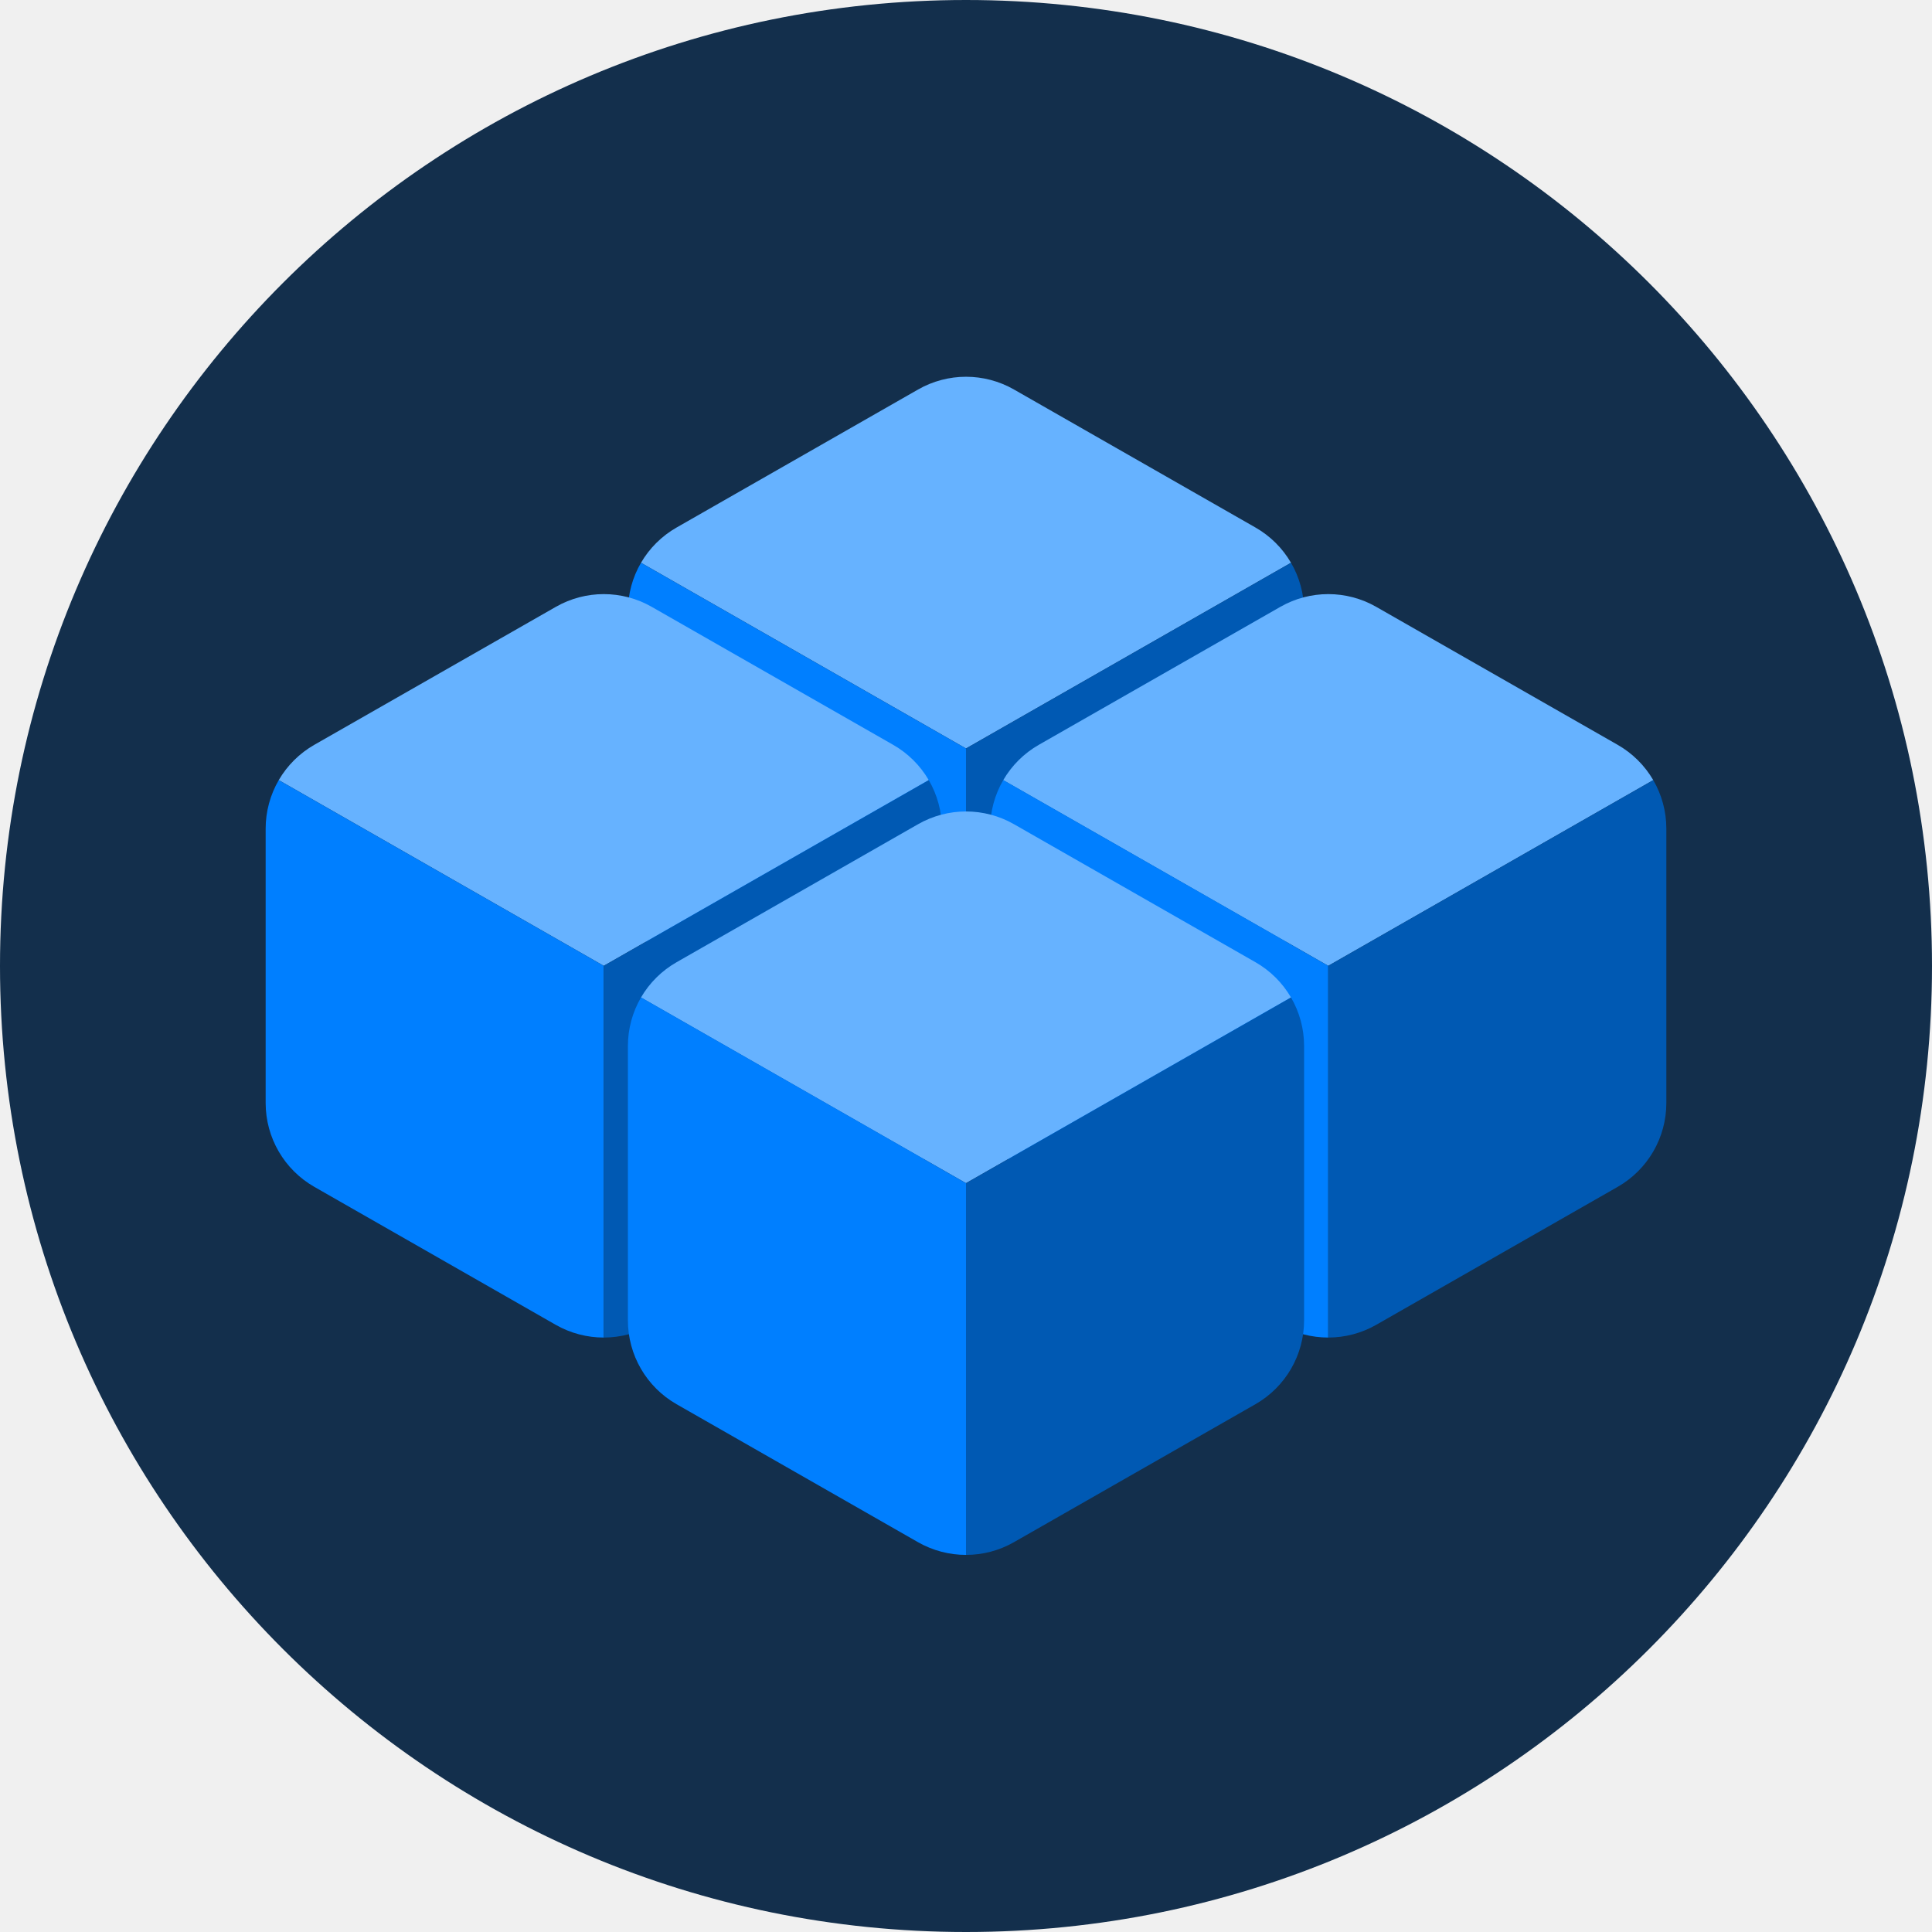
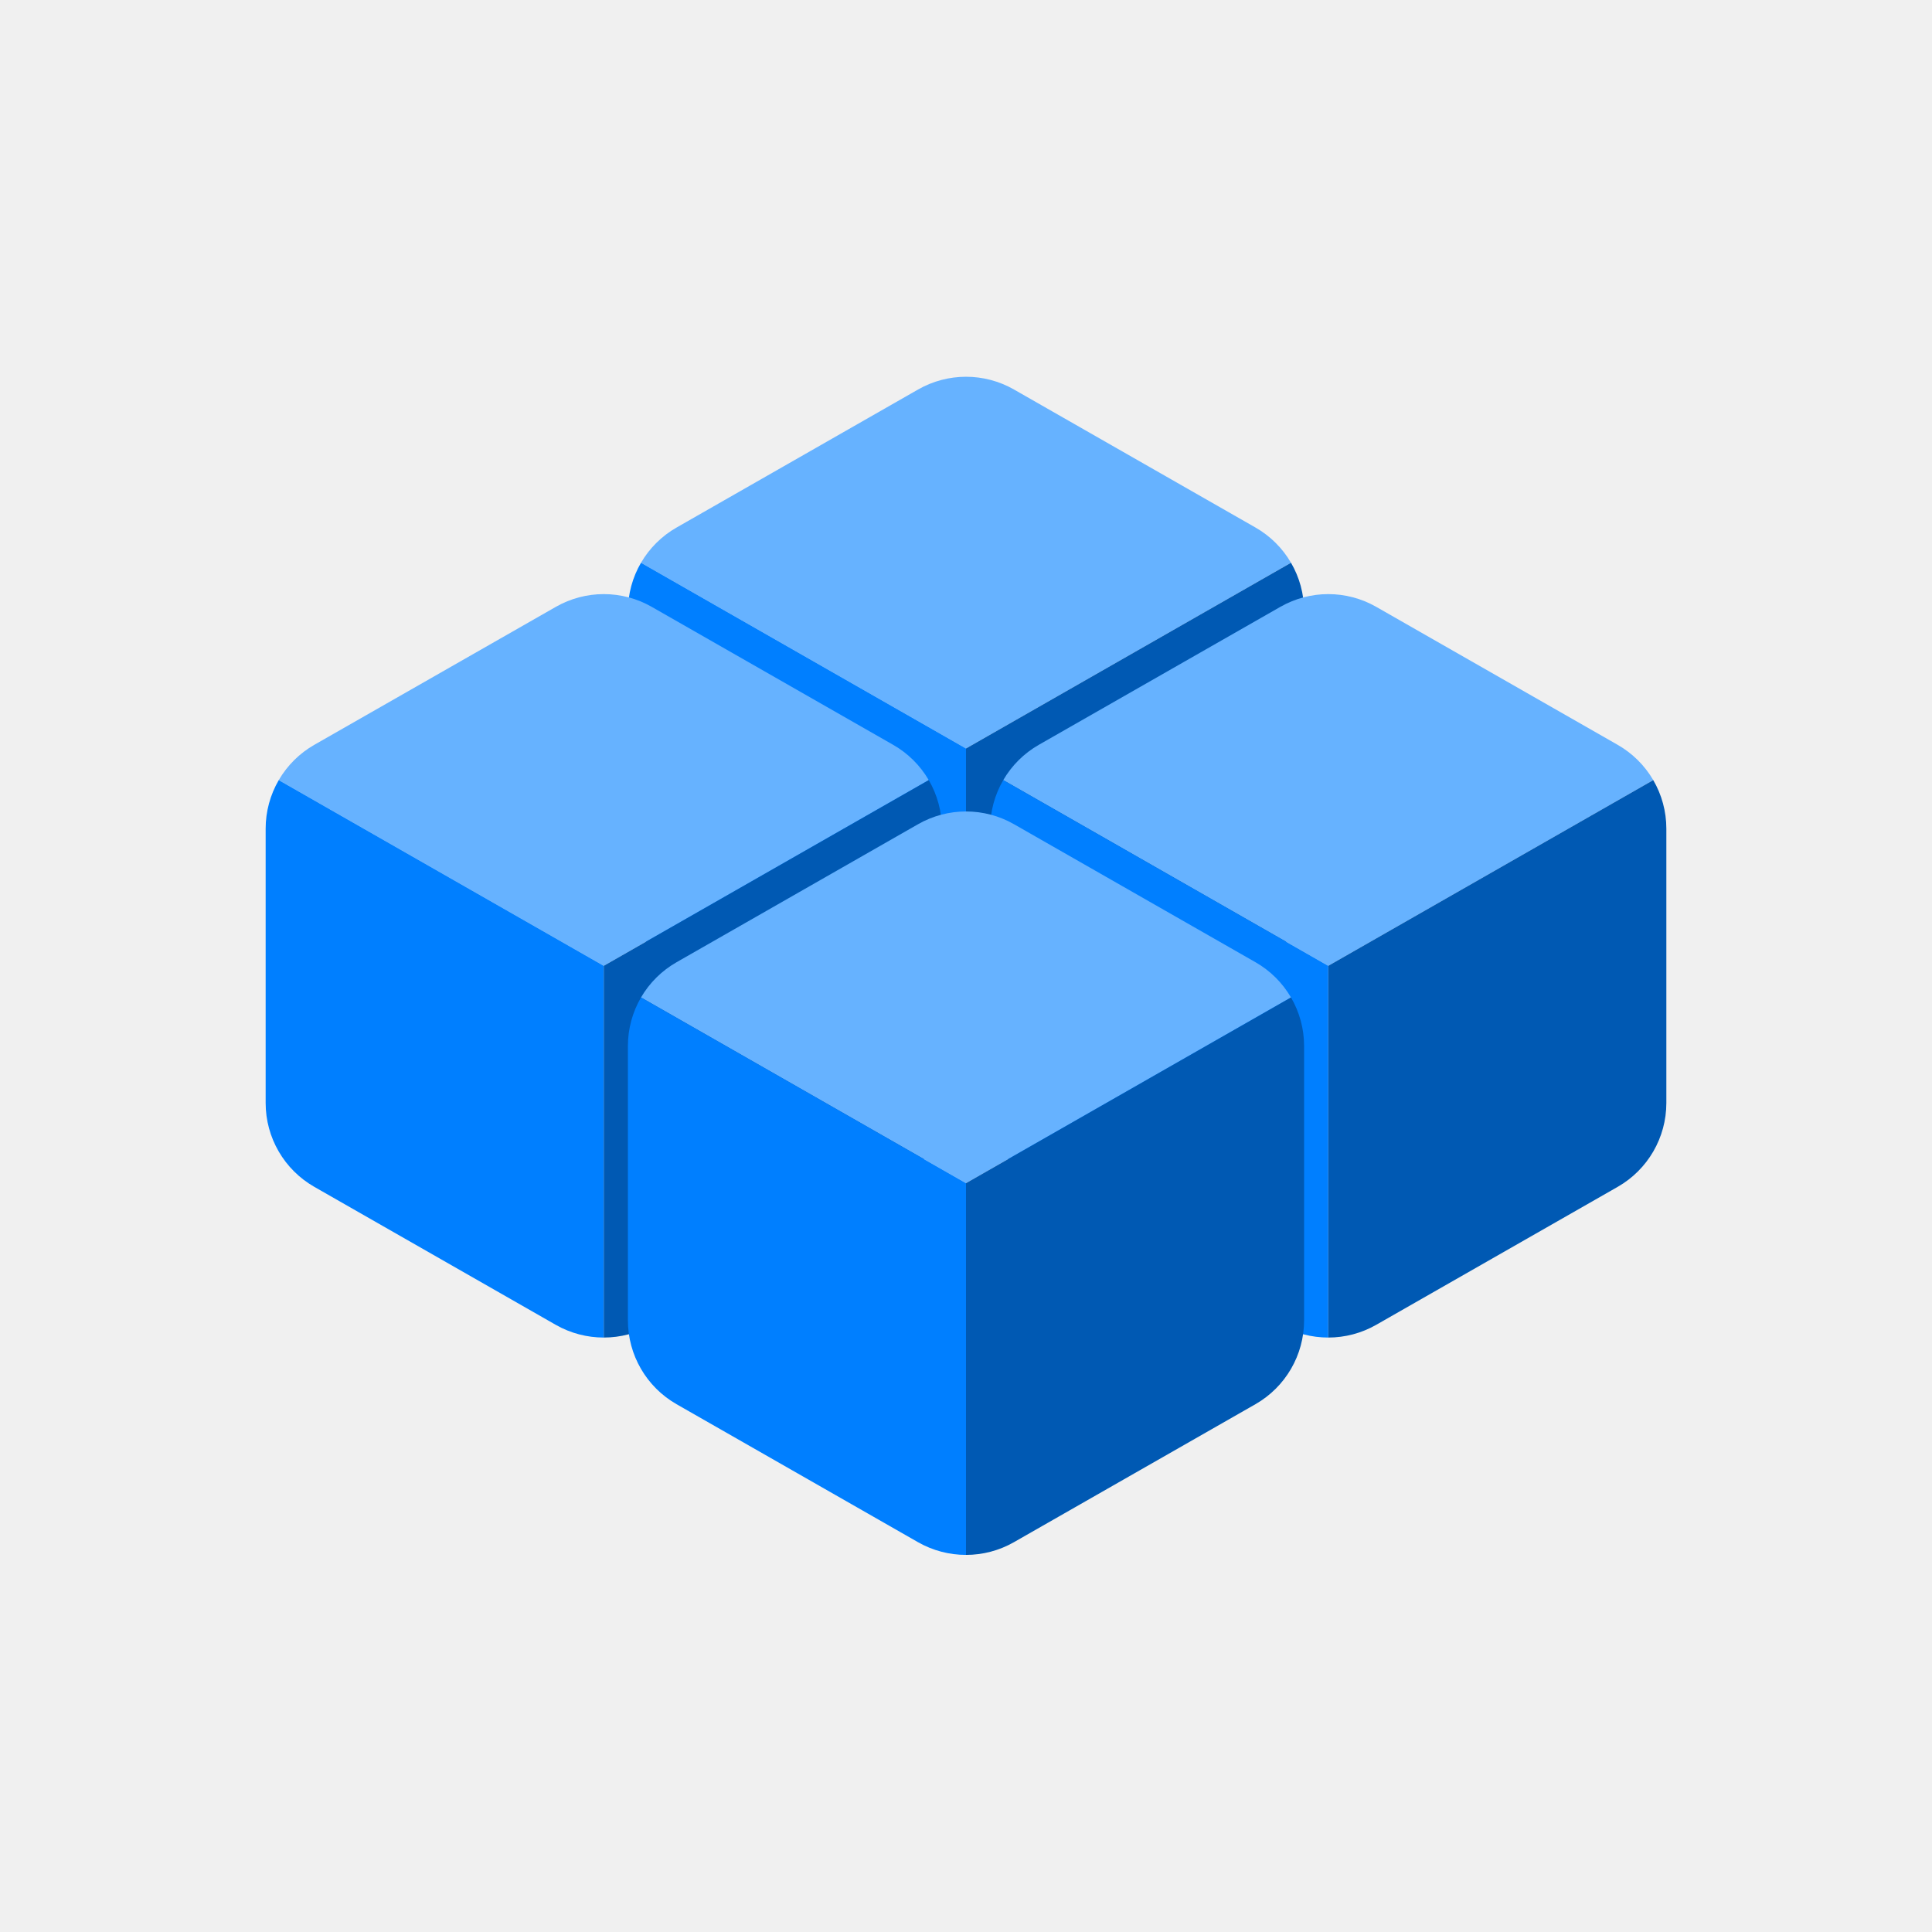
<svg xmlns="http://www.w3.org/2000/svg" width="32" height="32" fill="none">
  <g clip-path="url(#a)">
-     <circle cx="16" cy="16" r="16" fill="#132F4C" />
    <path fill="#66B2FF" d="M10.617 9.321 16 12.397l5.383-3.076a1.599 1.599 0 0 0-.589-.584l-4-2.286a1.6 1.6 0 0 0-1.587 0l-4 2.286a1.6 1.6 0 0 0-.59.584Z" />
    <path fill="#007FFF" d="M10.4 10.126v4.543a1.6 1.6 0 0 0 .806 1.389l4 2.286c.246.14.52.21.794.21v-6.157l-5.383-3.076c-.14.24-.217.517-.217.805Z" />
    <path fill="#0059B3" d="M16.793 18.344a1.6 1.6 0 0 1-.793.21v-6.157l5.383-3.076c.14.24.217.517.217.805v4.543a1.6 1.6 0 0 1-.806 1.389l-4.001 2.286Z" />
    <path fill="#66B2FF" d="M16.617 12.921 22 15.997l5.383-3.076a1.598 1.598 0 0 0-.589-.584l-4-2.286a1.6 1.6 0 0 0-1.587 0l-4 2.285a1.6 1.6 0 0 0-.59.585Z" />
    <path fill="#007FFF" d="M16.4 13.726v4.543a1.6 1.6 0 0 0 .806 1.389l4 2.286c.246.14.52.21.794.21v-6.157l-5.383-3.076c-.14.24-.217.517-.217.805Z" />
    <path fill="#0059B3" d="M22.793 21.944a1.6 1.6 0 0 1-.793.21v-6.157l5.383-3.076c.14.24.217.517.217.805v4.543a1.6 1.6 0 0 1-.806 1.389l-4.001 2.286Z" />
    <path fill="#66B2FF" d="M4.617 12.921 10 15.997l5.383-3.076a1.598 1.598 0 0 0-.589-.584l-4-2.286a1.6 1.6 0 0 0-1.587 0l-4 2.285a1.6 1.6 0 0 0-.59.585Z" />
    <path fill="#007FFF" d="M4.4 13.726v4.543a1.6 1.6 0 0 0 .806 1.389l4 2.286c.246.14.52.21.794.21v-6.157l-5.383-3.076a1.6 1.6 0 0 0-.217.805Z" />
    <path fill="#0059B3" d="M10.793 21.944a1.6 1.6 0 0 1-.793.21v-6.157l5.383-3.076c.14.24.217.517.217.805v4.543a1.6 1.6 0 0 1-.806 1.389l-4.001 2.286Z" />
    <path fill="#66B2FF" d="M10.617 16.521 16 19.597l5.383-3.076a1.599 1.599 0 0 0-.589-.584l-4-2.286a1.6 1.6 0 0 0-1.587 0l-4 2.286a1.6 1.6 0 0 0-.59.584Z" />
    <path fill="#007FFF" d="M10.4 17.326v4.543a1.6 1.6 0 0 0 .806 1.389l4 2.286c.246.14.52.21.794.21v-6.157l-5.383-3.076c-.14.24-.217.517-.217.805Z" />
    <path fill="#0059B3" d="M16.793 25.544a1.6 1.6 0 0 1-.793.21v-6.157l5.383-3.076c.14.24.217.517.217.805v4.543a1.6 1.6 0 0 1-.806 1.389l-4.001 2.286Z" />
  </g>
  <defs>
    <clipPath id="a">
      <path fill="#fff" d="M0 0h32v32H0z" />
    </clipPath>
  </defs>
</svg>
